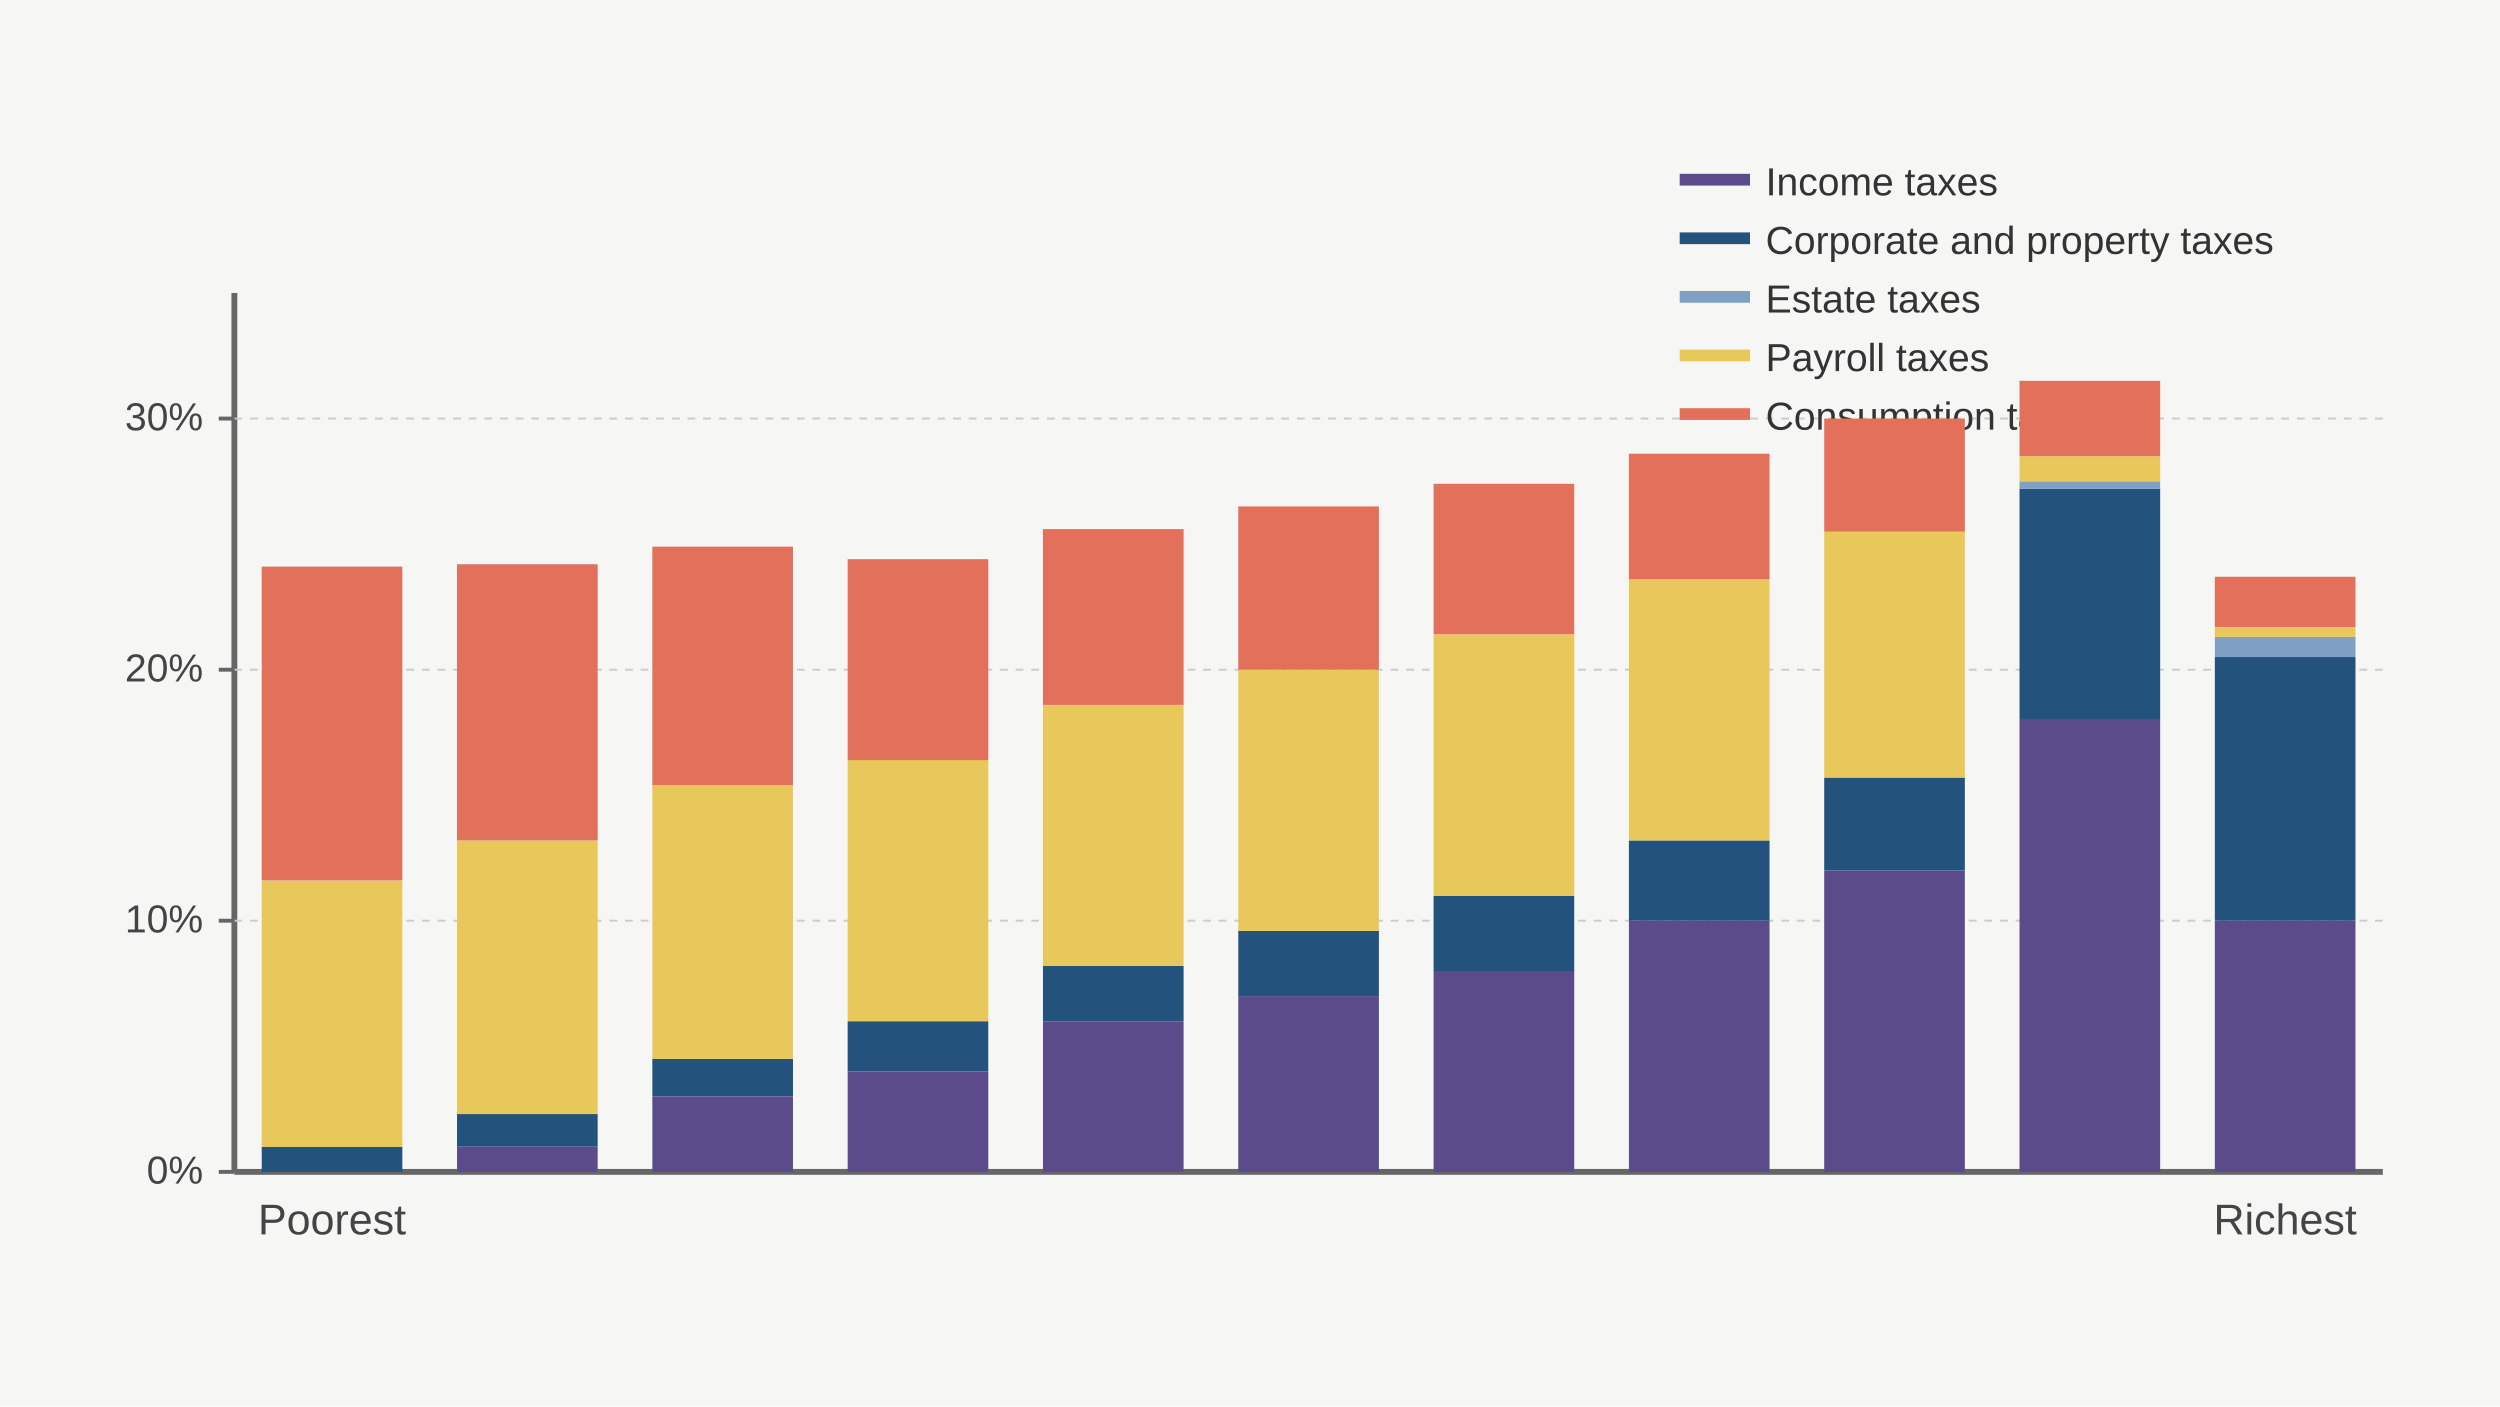
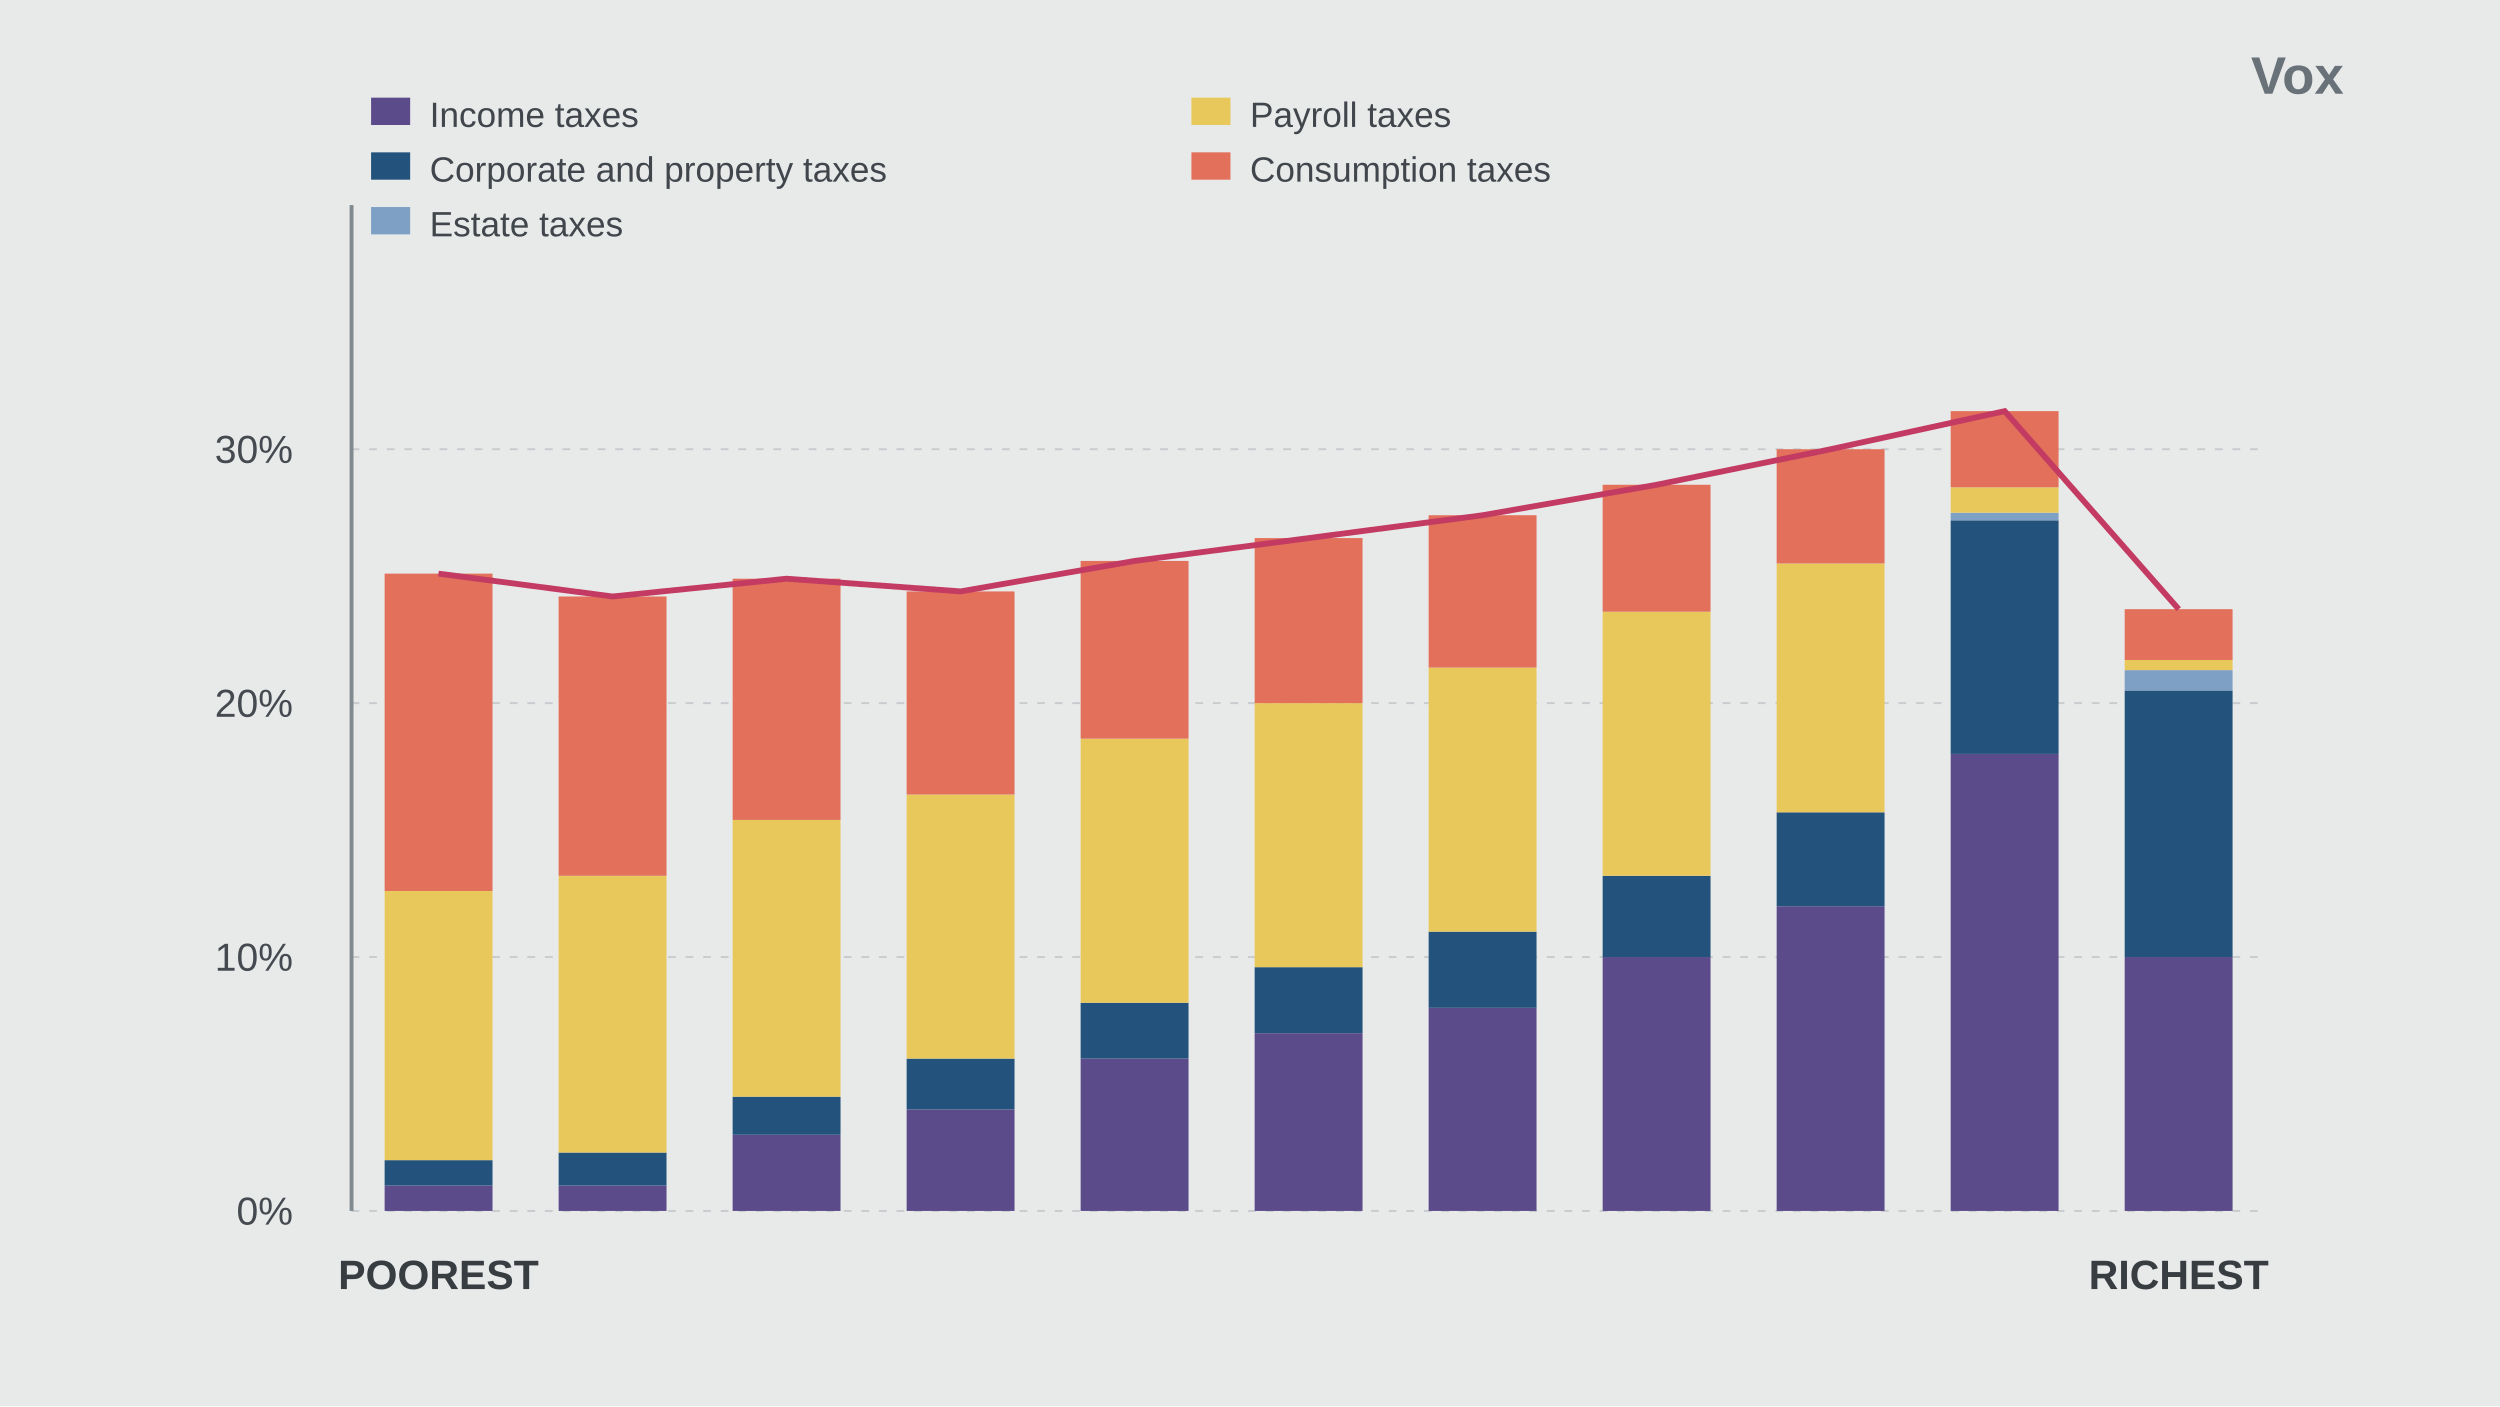
- <svg xmlns="http://www.w3.org/2000/svg" width="1280" height="720" viewBox="0 0 1280 720" data-role="semantic-chart" data-generator="stacked_bar_template_v1">
-   <rect id="scene-background-fill" data-role="background-fill" x="0" y="0" width="1280" height="720" fill="#f6f6f4" />
-   <g id="chart-plot" data-role="plot">
-     <line data-role="axis" x1="120.0" y1="150.0" x2="120.0" y2="600.0" stroke="#666666" stroke-width="3" />
-     <line data-role="tick" x1="112.0" y1="600.0" x2="120.0" y2="600.0" stroke="#666666" stroke-width="2" />
-     <text data-role="tick-label" x="104.0" y="606.0" text-anchor="end" font-family="Arial, sans-serif" font-size="20" fill="#444444">0%</text>
-     <line data-role="gridline" x1="120.0" y1="471.4" x2="1220.0" y2="471.4" stroke="#cccccc" stroke-width="1" stroke-dasharray="4,4" />
-     <line data-role="tick" x1="112.0" y1="471.4" x2="120.0" y2="471.4" stroke="#666666" stroke-width="2" />
-     <text data-role="tick-label" x="104.0" y="477.4" text-anchor="end" font-family="Arial, sans-serif" font-size="20" fill="#444444">10%</text>
-     <line data-role="gridline" x1="120.0" y1="342.9" x2="1220.0" y2="342.9" stroke="#cccccc" stroke-width="1" stroke-dasharray="4,4" />
-     <line data-role="tick" x1="112.0" y1="342.9" x2="120.0" y2="342.9" stroke="#666666" stroke-width="2" />
-     <text data-role="tick-label" x="104.0" y="348.9" text-anchor="end" font-family="Arial, sans-serif" font-size="20" fill="#444444">20%</text>
-     <line data-role="gridline" x1="120.0" y1="214.3" x2="1220.0" y2="214.3" stroke="#cccccc" stroke-width="1" stroke-dasharray="4,4" />
-     <line data-role="tick" x1="112.0" y1="214.3" x2="120.0" y2="214.3" stroke="#666666" stroke-width="2" />
-     <text data-role="tick-label" x="104.0" y="220.3" text-anchor="end" font-family="Arial, sans-serif" font-size="20" fill="#444444">30%</text>
-     <line data-role="axis" x1="120.0" y1="600.0" x2="1220.0" y2="600.0" stroke="#666666" stroke-width="3" />
-     <line x1="860" y1="92" x2="896" y2="92" stroke="#5B4B8A" stroke-width="6" />
-     <text x="904" y="100" font-family="Arial, sans-serif" font-size="20" fill="#333333">Income taxes</text>
-     <line x1="860" y1="122" x2="896" y2="122" stroke="#23527c" stroke-width="6" />
-     <text x="904" y="130" font-family="Arial, sans-serif" font-size="20" fill="#333333">Corporate and property taxes</text>
-     <line x1="860" y1="152" x2="896" y2="152" stroke="#7da0c4" stroke-width="6" />
-     <text x="904" y="160" font-family="Arial, sans-serif" font-size="20" fill="#333333">Estate taxes</text>
-     <line x1="860" y1="182" x2="896" y2="182" stroke="#E9C85B" stroke-width="6" />
-     <text x="904" y="190" font-family="Arial, sans-serif" font-size="20" fill="#333333">Payroll taxes</text>
-     <line x1="860" y1="212" x2="896" y2="212" stroke="#E2705A" stroke-width="6" />
-     <text x="904" y="220" font-family="Arial, sans-serif" font-size="20" fill="#333333">Consumption taxes</text>
-     <rect data-role="stack-segment" data-bar="Poorest" data-series="Corporate and property taxes" x="134.0" y="587.1" width="72.0" height="12.9" fill="#23527c" />
-     <rect data-role="stack-segment" data-bar="Poorest" data-series="Payroll taxes" x="134.0" y="450.9" width="72.0" height="136.3" fill="#E9C85B" />
-     <rect data-role="stack-segment" data-bar="Poorest" data-series="Consumption taxes" x="134.0" y="290.1" width="72.0" height="160.7" fill="#E2705A" />
-     <rect data-role="stack-segment" data-bar="2nd" data-series="Income taxes" x="234.0" y="587.1" width="72.0" height="12.9" fill="#5B4B8A" />
-     <rect data-role="stack-segment" data-bar="2nd" data-series="Corporate and property taxes" x="234.0" y="570.4" width="72.0" height="16.7" fill="#23527c" />
-     <rect data-role="stack-segment" data-bar="2nd" data-series="Payroll taxes" x="234.0" y="430.3" width="72.0" height="140.1" fill="#E9C85B" />
-     <rect data-role="stack-segment" data-bar="2nd" data-series="Consumption taxes" x="234.0" y="288.9" width="72.0" height="141.4" fill="#E2705A" />
-     <rect data-role="stack-segment" data-bar="3rd" data-series="Income taxes" x="334.0" y="561.4" width="72.0" height="38.6" fill="#5B4B8A" />
-     <rect data-role="stack-segment" data-bar="3rd" data-series="Corporate and property taxes" x="334.0" y="542.1" width="72.0" height="19.3" fill="#23527c" />
-     <rect data-role="stack-segment" data-bar="3rd" data-series="Payroll taxes" x="334.0" y="402.0" width="72.0" height="140.1" fill="#E9C85B" />
-     <rect data-role="stack-segment" data-bar="3rd" data-series="Consumption taxes" x="334.0" y="279.9" width="72.0" height="122.1" fill="#E2705A" />
-     <rect data-role="stack-segment" data-bar="4th" data-series="Income taxes" x="434.0" y="548.6" width="72.0" height="51.4" fill="#5B4B8A" />
-     <rect data-role="stack-segment" data-bar="4th" data-series="Corporate and property taxes" x="434.0" y="522.9" width="72.0" height="25.7" fill="#23527c" />
-     <rect data-role="stack-segment" data-bar="4th" data-series="Payroll taxes" x="434.0" y="389.1" width="72.0" height="133.7" fill="#E9C85B" />
-     <rect data-role="stack-segment" data-bar="4th" data-series="Consumption taxes" x="434.0" y="286.3" width="72.0" height="102.9" fill="#E2705A" />
-     <rect data-role="stack-segment" data-bar="5th" data-series="Income taxes" x="534.0" y="522.9" width="72.0" height="77.1" fill="#5B4B8A" />
-     <rect data-role="stack-segment" data-bar="5th" data-series="Corporate and property taxes" x="534.0" y="494.6" width="72.0" height="28.3" fill="#23527c" />
-     <rect data-role="stack-segment" data-bar="5th" data-series="Payroll taxes" x="534.0" y="360.9" width="72.0" height="133.7" fill="#E9C85B" />
-     <rect data-role="stack-segment" data-bar="5th" data-series="Consumption taxes" x="534.0" y="270.9" width="72.0" height="90.0" fill="#E2705A" />
-     <rect data-role="stack-segment" data-bar="6th" data-series="Income taxes" x="634.0" y="510.0" width="72.0" height="90.0" fill="#5B4B8A" />
-     <rect data-role="stack-segment" data-bar="6th" data-series="Corporate and property taxes" x="634.0" y="476.6" width="72.0" height="33.4" fill="#23527c" />
-     <rect data-role="stack-segment" data-bar="6th" data-series="Payroll taxes" x="634.0" y="342.9" width="72.0" height="133.7" fill="#E9C85B" />
-     <rect data-role="stack-segment" data-bar="6th" data-series="Consumption taxes" x="634.0" y="259.3" width="72.0" height="83.6" fill="#E2705A" />
-     <rect data-role="stack-segment" data-bar="7th" data-series="Income taxes" x="734.0" y="497.1" width="72.0" height="102.9" fill="#5B4B8A" />
-     <rect data-role="stack-segment" data-bar="7th" data-series="Corporate and property taxes" x="734.0" y="458.6" width="72.0" height="38.6" fill="#23527c" />
-     <rect data-role="stack-segment" data-bar="7th" data-series="Payroll taxes" x="734.0" y="324.9" width="72.0" height="133.7" fill="#E9C85B" />
-     <rect data-role="stack-segment" data-bar="7th" data-series="Consumption taxes" x="734.0" y="247.7" width="72.0" height="77.1" fill="#E2705A" />
-     <rect data-role="stack-segment" data-bar="8th" data-series="Income taxes" x="834.0" y="471.4" width="72.0" height="128.6" fill="#5B4B8A" />
-     <rect data-role="stack-segment" data-bar="8th" data-series="Corporate and property taxes" x="834.0" y="430.3" width="72.0" height="41.1" fill="#23527c" />
-     <rect data-role="stack-segment" data-bar="8th" data-series="Payroll taxes" x="834.0" y="296.6" width="72.0" height="133.7" fill="#E9C85B" />
-     <rect data-role="stack-segment" data-bar="8th" data-series="Consumption taxes" x="834.0" y="232.3" width="72.0" height="64.3" fill="#E2705A" />
-     <rect data-role="stack-segment" data-bar="9th" data-series="Income taxes" x="934.0" y="445.7" width="72.0" height="154.3" fill="#5B4B8A" />
-     <rect data-role="stack-segment" data-bar="9th" data-series="Corporate and property taxes" x="934.0" y="398.1" width="72.0" height="47.6" fill="#23527c" />
-     <rect data-role="stack-segment" data-bar="9th" data-series="Payroll taxes" x="934.0" y="272.1" width="72.0" height="126.0" fill="#E9C85B" />
-     <rect data-role="stack-segment" data-bar="9th" data-series="Consumption taxes" x="934.0" y="214.3" width="72.0" height="57.9" fill="#E2705A" />
-     <rect data-role="stack-segment" data-bar="10th" data-series="Income taxes" x="1034.0" y="368.6" width="72.0" height="231.4" fill="#5B4B8A" />
-     <rect data-role="stack-segment" data-bar="10th" data-series="Corporate and property taxes" x="1034.0" y="250.3" width="72.0" height="118.3" fill="#23527c" />
-     <rect data-role="stack-segment" data-bar="10th" data-series="Estate taxes" x="1034.0" y="246.4" width="72.0" height="3.9" fill="#7da0c4" />
-     <rect data-role="stack-segment" data-bar="10th" data-series="Payroll taxes" x="1034.0" y="233.6" width="72.0" height="12.9" fill="#E9C85B" />
-     <rect data-role="stack-segment" data-bar="10th" data-series="Consumption taxes" x="1034.0" y="195.0" width="72.0" height="38.6" fill="#E2705A" />
-     <rect data-role="stack-segment" data-bar="Richest" data-series="Income taxes" x="1134.0" y="471.4" width="72.0" height="128.6" fill="#5B4B8A" />
-     <rect data-role="stack-segment" data-bar="Richest" data-series="Corporate and property taxes" x="1134.0" y="336.4" width="72.0" height="135.0" fill="#23527c" />
-     <rect data-role="stack-segment" data-bar="Richest" data-series="Estate taxes" x="1134.0" y="326.1" width="72.0" height="10.3" fill="#7da0c4" />
-     <rect data-role="stack-segment" data-bar="Richest" data-series="Payroll taxes" x="1134.0" y="321.0" width="72.0" height="5.1" fill="#E9C85B" />
-     <rect data-role="stack-segment" data-bar="Richest" data-series="Consumption taxes" x="1134.0" y="295.3" width="72.0" height="25.7" fill="#E2705A" />
-     <text x="170.0" y="632.0" text-anchor="middle" font-family="Arial, sans-serif" font-size="22" fill="#444444">Poorest</text>
-     <text x="1170.0" y="632.0" text-anchor="middle" font-family="Arial, sans-serif" font-size="22" fill="#444444">Richest</text>
-   </g>
+ <svg xmlns="http://www.w3.org/2000/svg" width="1280" height="720" viewBox="0 0 1280 720" data-role="semantic-chart">
+   <rect data-role="background" width="1280" height="720" fill="#E8EAEA" />
+   <text x="1200" y="48" text-anchor="end" font-family="Arial, Helvetica, sans-serif" font-size="27" font-weight="700" fill="#697279">Vox</text>
+   <line x1="180.0" y1="620.0" x2="1160.0" y2="620.0" stroke="#C8CCCE" stroke-width="1" stroke-dasharray="4 5" />
+   <text x="150" y="627.0" text-anchor="end" font-family="Arial, Helvetica, sans-serif" font-size="20" fill="#454A50">0%</text>
+   <line x1="180.0" y1="490.0" x2="1160.0" y2="490.0" stroke="#C8CCCE" stroke-width="1" stroke-dasharray="4 5" />
+   <text x="150" y="497.0" text-anchor="end" font-family="Arial, Helvetica, sans-serif" font-size="20" fill="#454A50">10%</text>
+   <line x1="180.0" y1="360.0" x2="1160.0" y2="360.0" stroke="#C8CCCE" stroke-width="1" stroke-dasharray="4 5" />
+   <text x="150" y="367.0" text-anchor="end" font-family="Arial, Helvetica, sans-serif" font-size="20" fill="#454A50">20%</text>
+   <line x1="180.0" y1="230.0" x2="1160.0" y2="230.0" stroke="#C8CCCE" stroke-width="1" stroke-dasharray="4 5" />
+   <text x="150" y="237.0" text-anchor="end" font-family="Arial, Helvetica, sans-serif" font-size="20" fill="#454A50">30%</text>
+   <line x1="180.0" y1="105" x2="180.0" y2="620.0" stroke="#818A8E" stroke-width="2" />
+   <rect data-role="bar" data-entity-id="poorest" data-series="Income taxes" data-value="1" data-unit="%" x="196.93" y="607.00" width="55.24" height="13.00" fill="#5B4B8A" />
+   <rect data-role="bar" data-entity-id="poorest" data-series="Corporate and property taxes" data-value="1" data-unit="%" x="196.93" y="594.00" width="55.24" height="13.00" fill="#23527C" />
+   <rect data-role="bar" data-entity-id="poorest" data-series="Payroll taxes" data-value="10.6" data-unit="%" x="196.93" y="456.20" width="55.24" height="137.80" fill="#E9C85B" />
+   <rect data-role="bar" data-entity-id="poorest" data-series="Consumption taxes" data-value="12.5" data-unit="%" x="196.93" y="293.70" width="55.24" height="162.50" fill="#E2705A" />
+   <rect data-role="bar" data-entity-id="2nd" data-series="Income taxes" data-value="1" data-unit="%" x="286.02" y="607.00" width="55.24" height="13.00" fill="#5B4B8A" />
+   <rect data-role="bar" data-entity-id="2nd" data-series="Corporate and property taxes" data-value="1.3" data-unit="%" x="286.02" y="590.10" width="55.24" height="16.90" fill="#23527C" />
+   <rect data-role="bar" data-entity-id="2nd" data-series="Payroll taxes" data-value="10.9" data-unit="%" x="286.02" y="448.40" width="55.24" height="141.70" fill="#E9C85B" />
+   <rect data-role="bar" data-entity-id="2nd" data-series="Consumption taxes" data-value="11" data-unit="%" x="286.02" y="305.40" width="55.24" height="143.00" fill="#E2705A" />
+   <rect data-role="bar" data-entity-id="3rd" data-series="Income taxes" data-value="3" data-unit="%" x="375.11" y="581.00" width="55.24" height="39.00" fill="#5B4B8A" />
+   <rect data-role="bar" data-entity-id="3rd" data-series="Corporate and property taxes" data-value="1.5" data-unit="%" x="375.11" y="561.50" width="55.24" height="19.50" fill="#23527C" />
+   <rect data-role="bar" data-entity-id="3rd" data-series="Payroll taxes" data-value="10.9" data-unit="%" x="375.11" y="419.80" width="55.24" height="141.70" fill="#E9C85B" />
+   <rect data-role="bar" data-entity-id="3rd" data-series="Consumption taxes" data-value="9.5" data-unit="%" x="375.11" y="296.30" width="55.24" height="123.50" fill="#E2705A" />
+   <rect data-role="bar" data-entity-id="4th" data-series="Income taxes" data-value="4" data-unit="%" x="464.20" y="568.00" width="55.24" height="52.00" fill="#5B4B8A" />
+   <rect data-role="bar" data-entity-id="4th" data-series="Corporate and property taxes" data-value="2" data-unit="%" x="464.20" y="542.00" width="55.24" height="26.00" fill="#23527C" />
+   <rect data-role="bar" data-entity-id="4th" data-series="Payroll taxes" data-value="10.4" data-unit="%" x="464.20" y="406.80" width="55.24" height="135.20" fill="#E9C85B" />
+   <rect data-role="bar" data-entity-id="4th" data-series="Consumption taxes" data-value="8" data-unit="%" x="464.20" y="302.80" width="55.24" height="104.00" fill="#E2705A" />
+   <rect data-role="bar" data-entity-id="5th" data-series="Income taxes" data-value="6" data-unit="%" x="553.29" y="542.00" width="55.24" height="78.00" fill="#5B4B8A" />
+   <rect data-role="bar" data-entity-id="5th" data-series="Corporate and property taxes" data-value="2.2" data-unit="%" x="553.29" y="513.40" width="55.24" height="28.60" fill="#23527C" />
+   <rect data-role="bar" data-entity-id="5th" data-series="Payroll taxes" data-value="10.4" data-unit="%" x="553.29" y="378.20" width="55.24" height="135.20" fill="#E9C85B" />
+   <rect data-role="bar" data-entity-id="5th" data-series="Consumption taxes" data-value="7" data-unit="%" x="553.29" y="287.20" width="55.24" height="91.00" fill="#E2705A" />
+   <rect data-role="bar" data-entity-id="6th" data-series="Income taxes" data-value="7" data-unit="%" x="642.38" y="529.00" width="55.24" height="91.00" fill="#5B4B8A" />
+   <rect data-role="bar" data-entity-id="6th" data-series="Corporate and property taxes" data-value="2.6" data-unit="%" x="642.38" y="495.20" width="55.24" height="33.80" fill="#23527C" />
+   <rect data-role="bar" data-entity-id="6th" data-series="Payroll taxes" data-value="10.4" data-unit="%" x="642.38" y="360.00" width="55.24" height="135.20" fill="#E9C85B" />
+   <rect data-role="bar" data-entity-id="6th" data-series="Consumption taxes" data-value="6.5" data-unit="%" x="642.38" y="275.50" width="55.24" height="84.50" fill="#E2705A" />
+   <rect data-role="bar" data-entity-id="7th" data-series="Income taxes" data-value="8" data-unit="%" x="731.47" y="516.00" width="55.24" height="104.00" fill="#5B4B8A" />
+   <rect data-role="bar" data-entity-id="7th" data-series="Corporate and property taxes" data-value="3" data-unit="%" x="731.47" y="477.00" width="55.24" height="39.00" fill="#23527C" />
+   <rect data-role="bar" data-entity-id="7th" data-series="Payroll taxes" data-value="10.4" data-unit="%" x="731.47" y="341.80" width="55.24" height="135.20" fill="#E9C85B" />
+   <rect data-role="bar" data-entity-id="7th" data-series="Consumption taxes" data-value="6" data-unit="%" x="731.47" y="263.80" width="55.24" height="78.00" fill="#E2705A" />
+   <rect data-role="bar" data-entity-id="8th" data-series="Income taxes" data-value="10" data-unit="%" x="820.56" y="490.00" width="55.24" height="130.00" fill="#5B4B8A" />
+   <rect data-role="bar" data-entity-id="8th" data-series="Corporate and property taxes" data-value="3.2" data-unit="%" x="820.56" y="448.40" width="55.24" height="41.60" fill="#23527C" />
+   <rect data-role="bar" data-entity-id="8th" data-series="Payroll taxes" data-value="10.4" data-unit="%" x="820.56" y="313.20" width="55.24" height="135.20" fill="#E9C85B" />
+   <rect data-role="bar" data-entity-id="8th" data-series="Consumption taxes" data-value="5" data-unit="%" x="820.56" y="248.20" width="55.24" height="65.00" fill="#E2705A" />
+   <rect data-role="bar" data-entity-id="9th" data-series="Income taxes" data-value="12" data-unit="%" x="909.65" y="464.00" width="55.24" height="156.00" fill="#5B4B8A" />
+   <rect data-role="bar" data-entity-id="9th" data-series="Corporate and property taxes" data-value="3.7" data-unit="%" x="909.65" y="415.90" width="55.24" height="48.10" fill="#23527C" />
+   <rect data-role="bar" data-entity-id="9th" data-series="Payroll taxes" data-value="9.8" data-unit="%" x="909.65" y="288.50" width="55.24" height="127.40" fill="#E9C85B" />
+   <rect data-role="bar" data-entity-id="9th" data-series="Consumption taxes" data-value="4.5" data-unit="%" x="909.65" y="230.00" width="55.24" height="58.50" fill="#E2705A" />
+   <rect data-role="bar" data-entity-id="10th" data-series="Income taxes" data-value="18" data-unit="%" x="998.75" y="386.00" width="55.24" height="234.00" fill="#5B4B8A" />
+   <rect data-role="bar" data-entity-id="10th" data-series="Corporate and property taxes" data-value="9.2" data-unit="%" x="998.75" y="266.40" width="55.24" height="119.60" fill="#23527C" />
+   <rect data-role="bar" data-entity-id="10th" data-series="Estate taxes" data-value="0.3" data-unit="%" x="998.75" y="262.50" width="55.24" height="3.90" fill="#7DA0C4" />
+   <rect data-role="bar" data-entity-id="10th" data-series="Payroll taxes" data-value="1" data-unit="%" x="998.75" y="249.50" width="55.24" height="13.00" fill="#E9C85B" />
+   <rect data-role="bar" data-entity-id="10th" data-series="Consumption taxes" data-value="3" data-unit="%" x="998.75" y="210.50" width="55.24" height="39.00" fill="#E2705A" />
+   <rect data-role="bar" data-entity-id="richest" data-series="Income taxes" data-value="10" data-unit="%" x="1087.84" y="490.00" width="55.24" height="130.00" fill="#5B4B8A" />
+   <rect data-role="bar" data-entity-id="richest" data-series="Corporate and property taxes" data-value="10.5" data-unit="%" x="1087.84" y="353.50" width="55.24" height="136.50" fill="#23527C" />
+   <rect data-role="bar" data-entity-id="richest" data-series="Estate taxes" data-value="0.8" data-unit="%" x="1087.84" y="343.10" width="55.24" height="10.40" fill="#7DA0C4" />
+   <rect data-role="bar" data-entity-id="richest" data-series="Payroll taxes" data-value="0.4" data-unit="%" x="1087.84" y="337.90" width="55.24" height="5.20" fill="#E9C85B" />
+   <rect data-role="bar" data-entity-id="richest" data-series="Consumption taxes" data-value="2" data-unit="%" x="1087.84" y="311.90" width="55.24" height="26.00" fill="#E2705A" />
+   <polyline points="224.5,293.7 313.6,305.4 402.7,296.3 491.8,302.8 580.9,287.2 670.0,275.5 759.1,263.8 848.2,248.2 937.3,230.0 1026.4,210.5 1115.5,311.9" fill="none" stroke="#C33B62" stroke-width="3" />
+   <rect x="190" y="50" width="20" height="14" fill="#5B4B8A" />
+   <text x="220" y="65" font-family="Arial, Helvetica, sans-serif" font-size="18" fill="#40464B">Income taxes</text>
+   <rect x="190" y="78" width="20" height="14" fill="#23527C" />
+   <text x="220" y="93" font-family="Arial, Helvetica, sans-serif" font-size="18" fill="#40464B">Corporate and property taxes</text>
+   <rect x="190" y="106" width="20" height="14" fill="#7DA0C4" />
+   <text x="220" y="121" font-family="Arial, Helvetica, sans-serif" font-size="18" fill="#40464B">Estate taxes</text>
+   <rect x="610" y="50" width="20" height="14" fill="#E9C85B" />
+   <text x="640" y="65" font-family="Arial, Helvetica, sans-serif" font-size="18" fill="#40464B">Payroll taxes</text>
+   <rect x="610" y="78" width="20" height="14" fill="#E2705A" />
+   <text x="640" y="93" font-family="Arial, Helvetica, sans-serif" font-size="18" fill="#40464B">Consumption taxes</text>
+   <text x="224.5" y="660" text-anchor="middle" font-family="Arial, Helvetica, sans-serif" font-size="21" font-weight="700" fill="#383D42">POOREST</text>
+   <text x="1115.5" y="660" text-anchor="middle" font-family="Arial, Helvetica, sans-serif" font-size="21" font-weight="700" fill="#383D42">RICHEST</text>
</svg>
